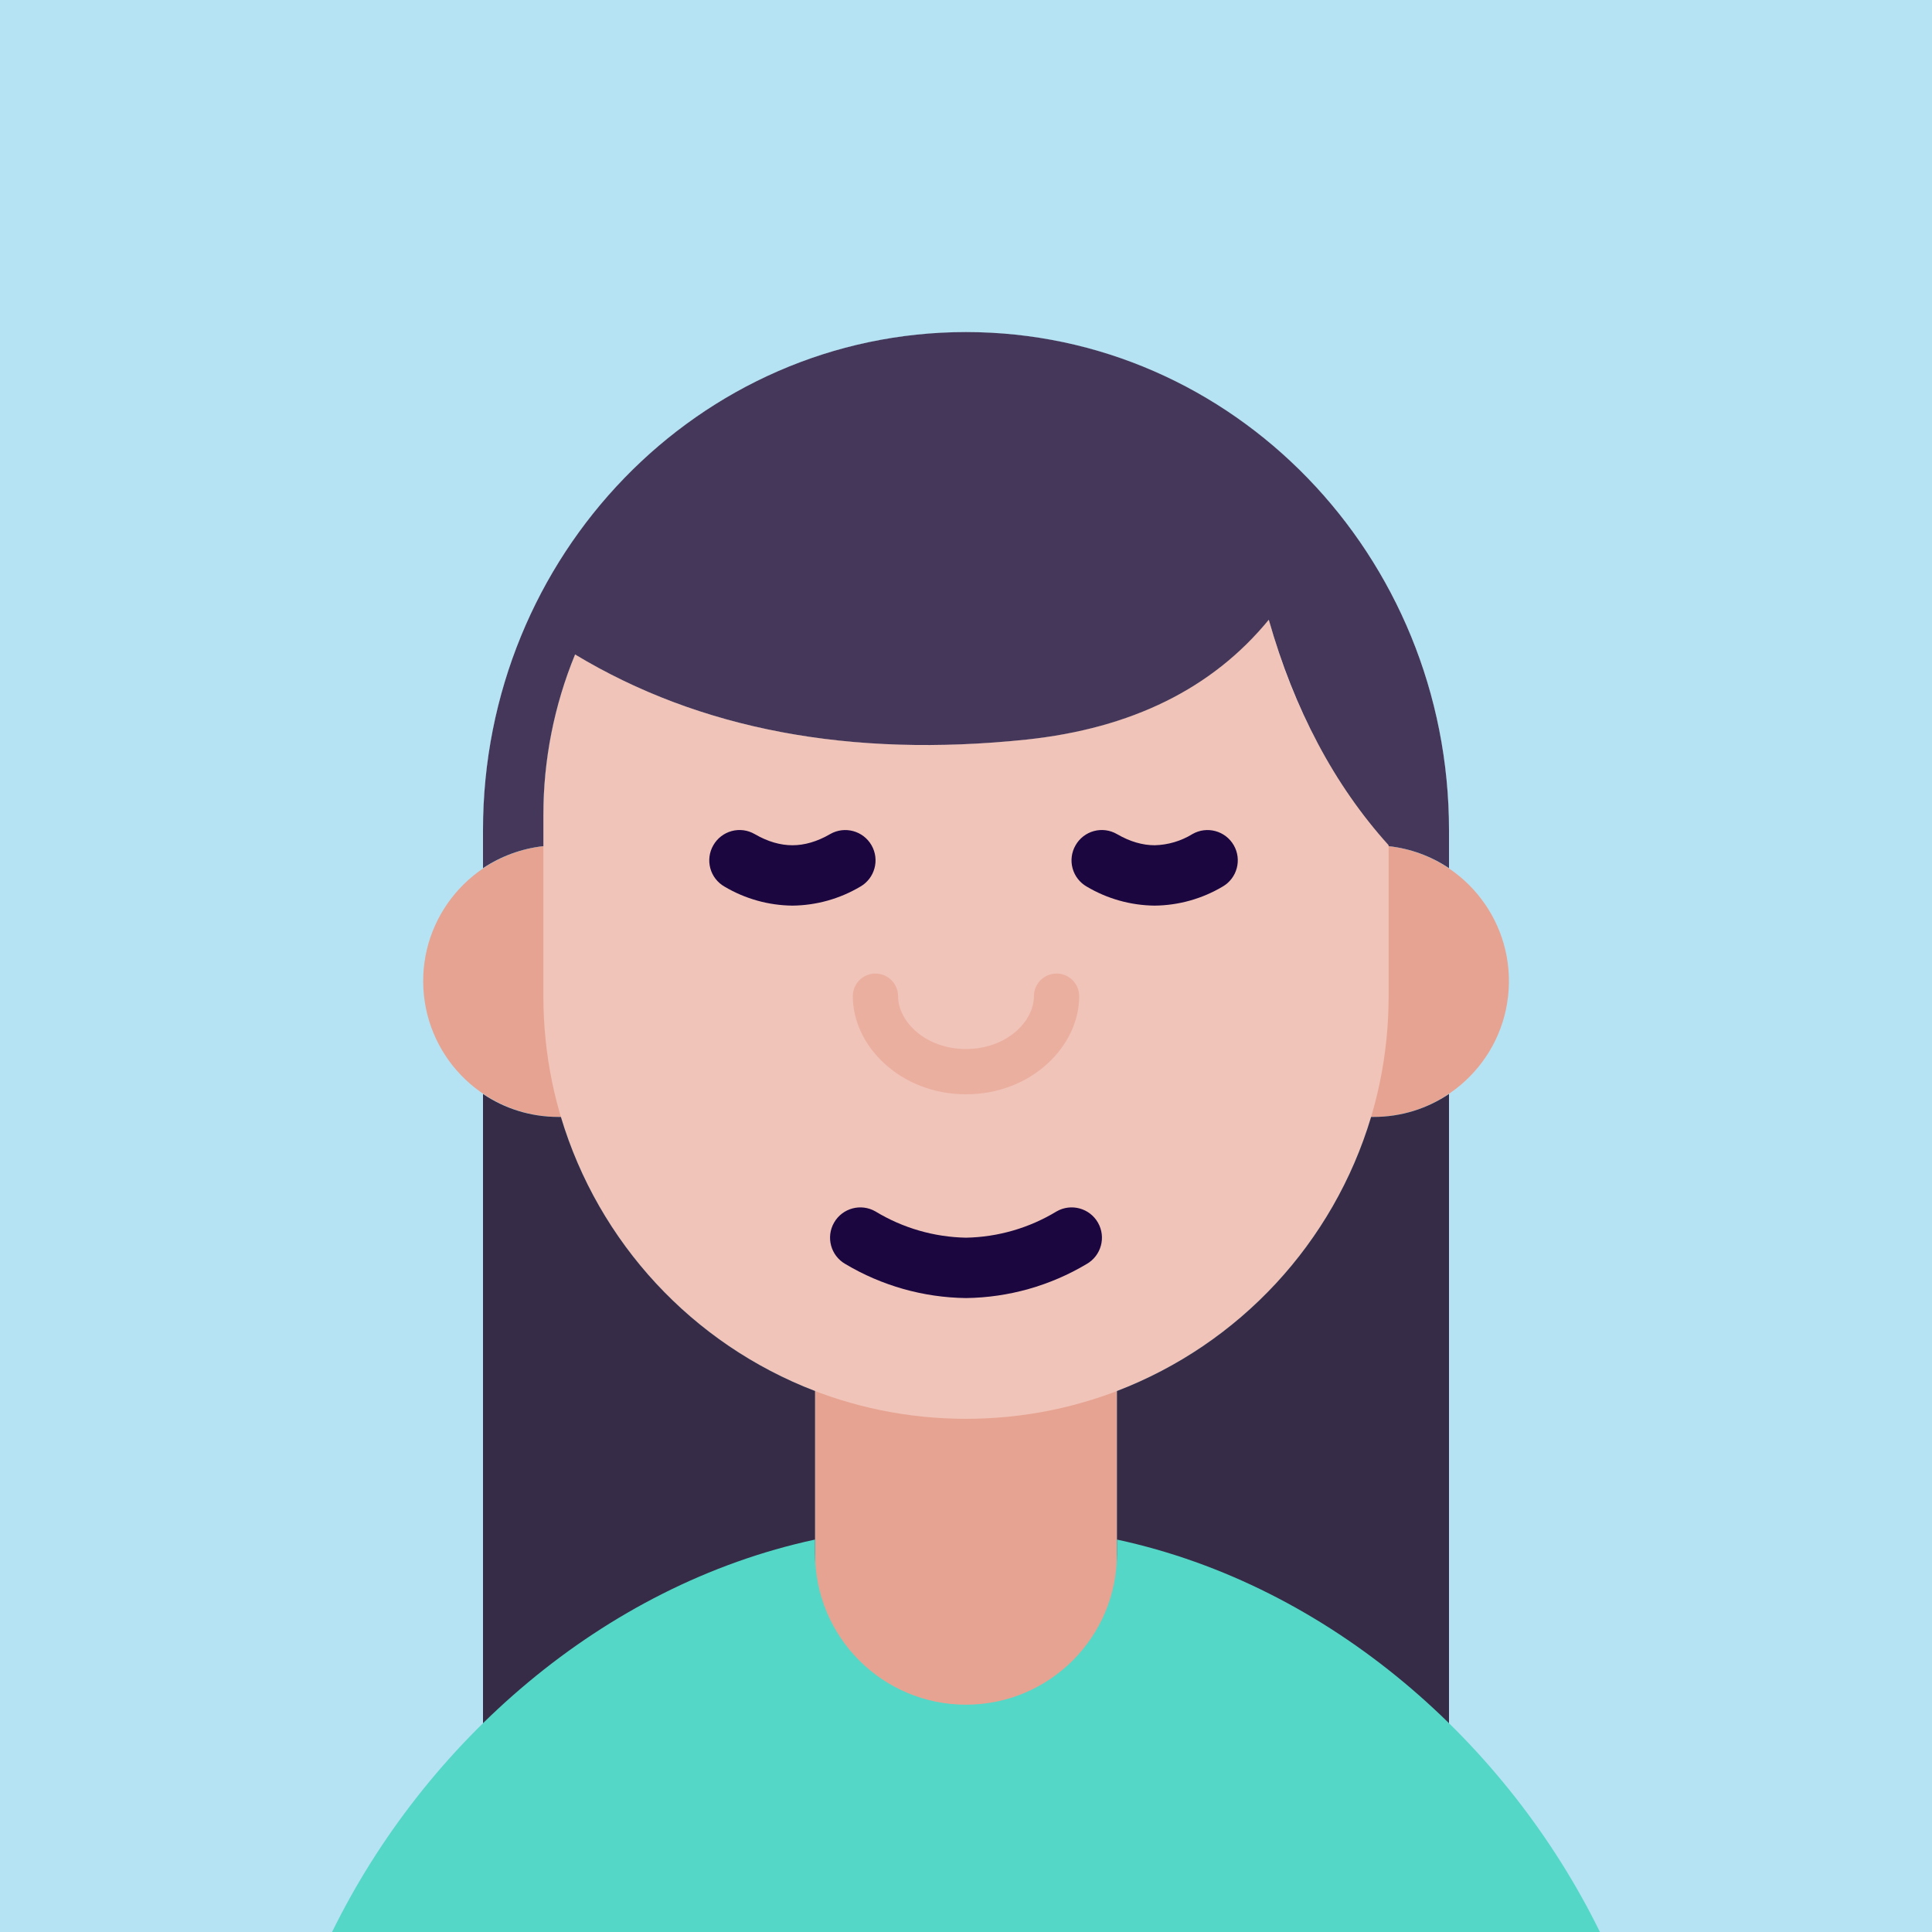
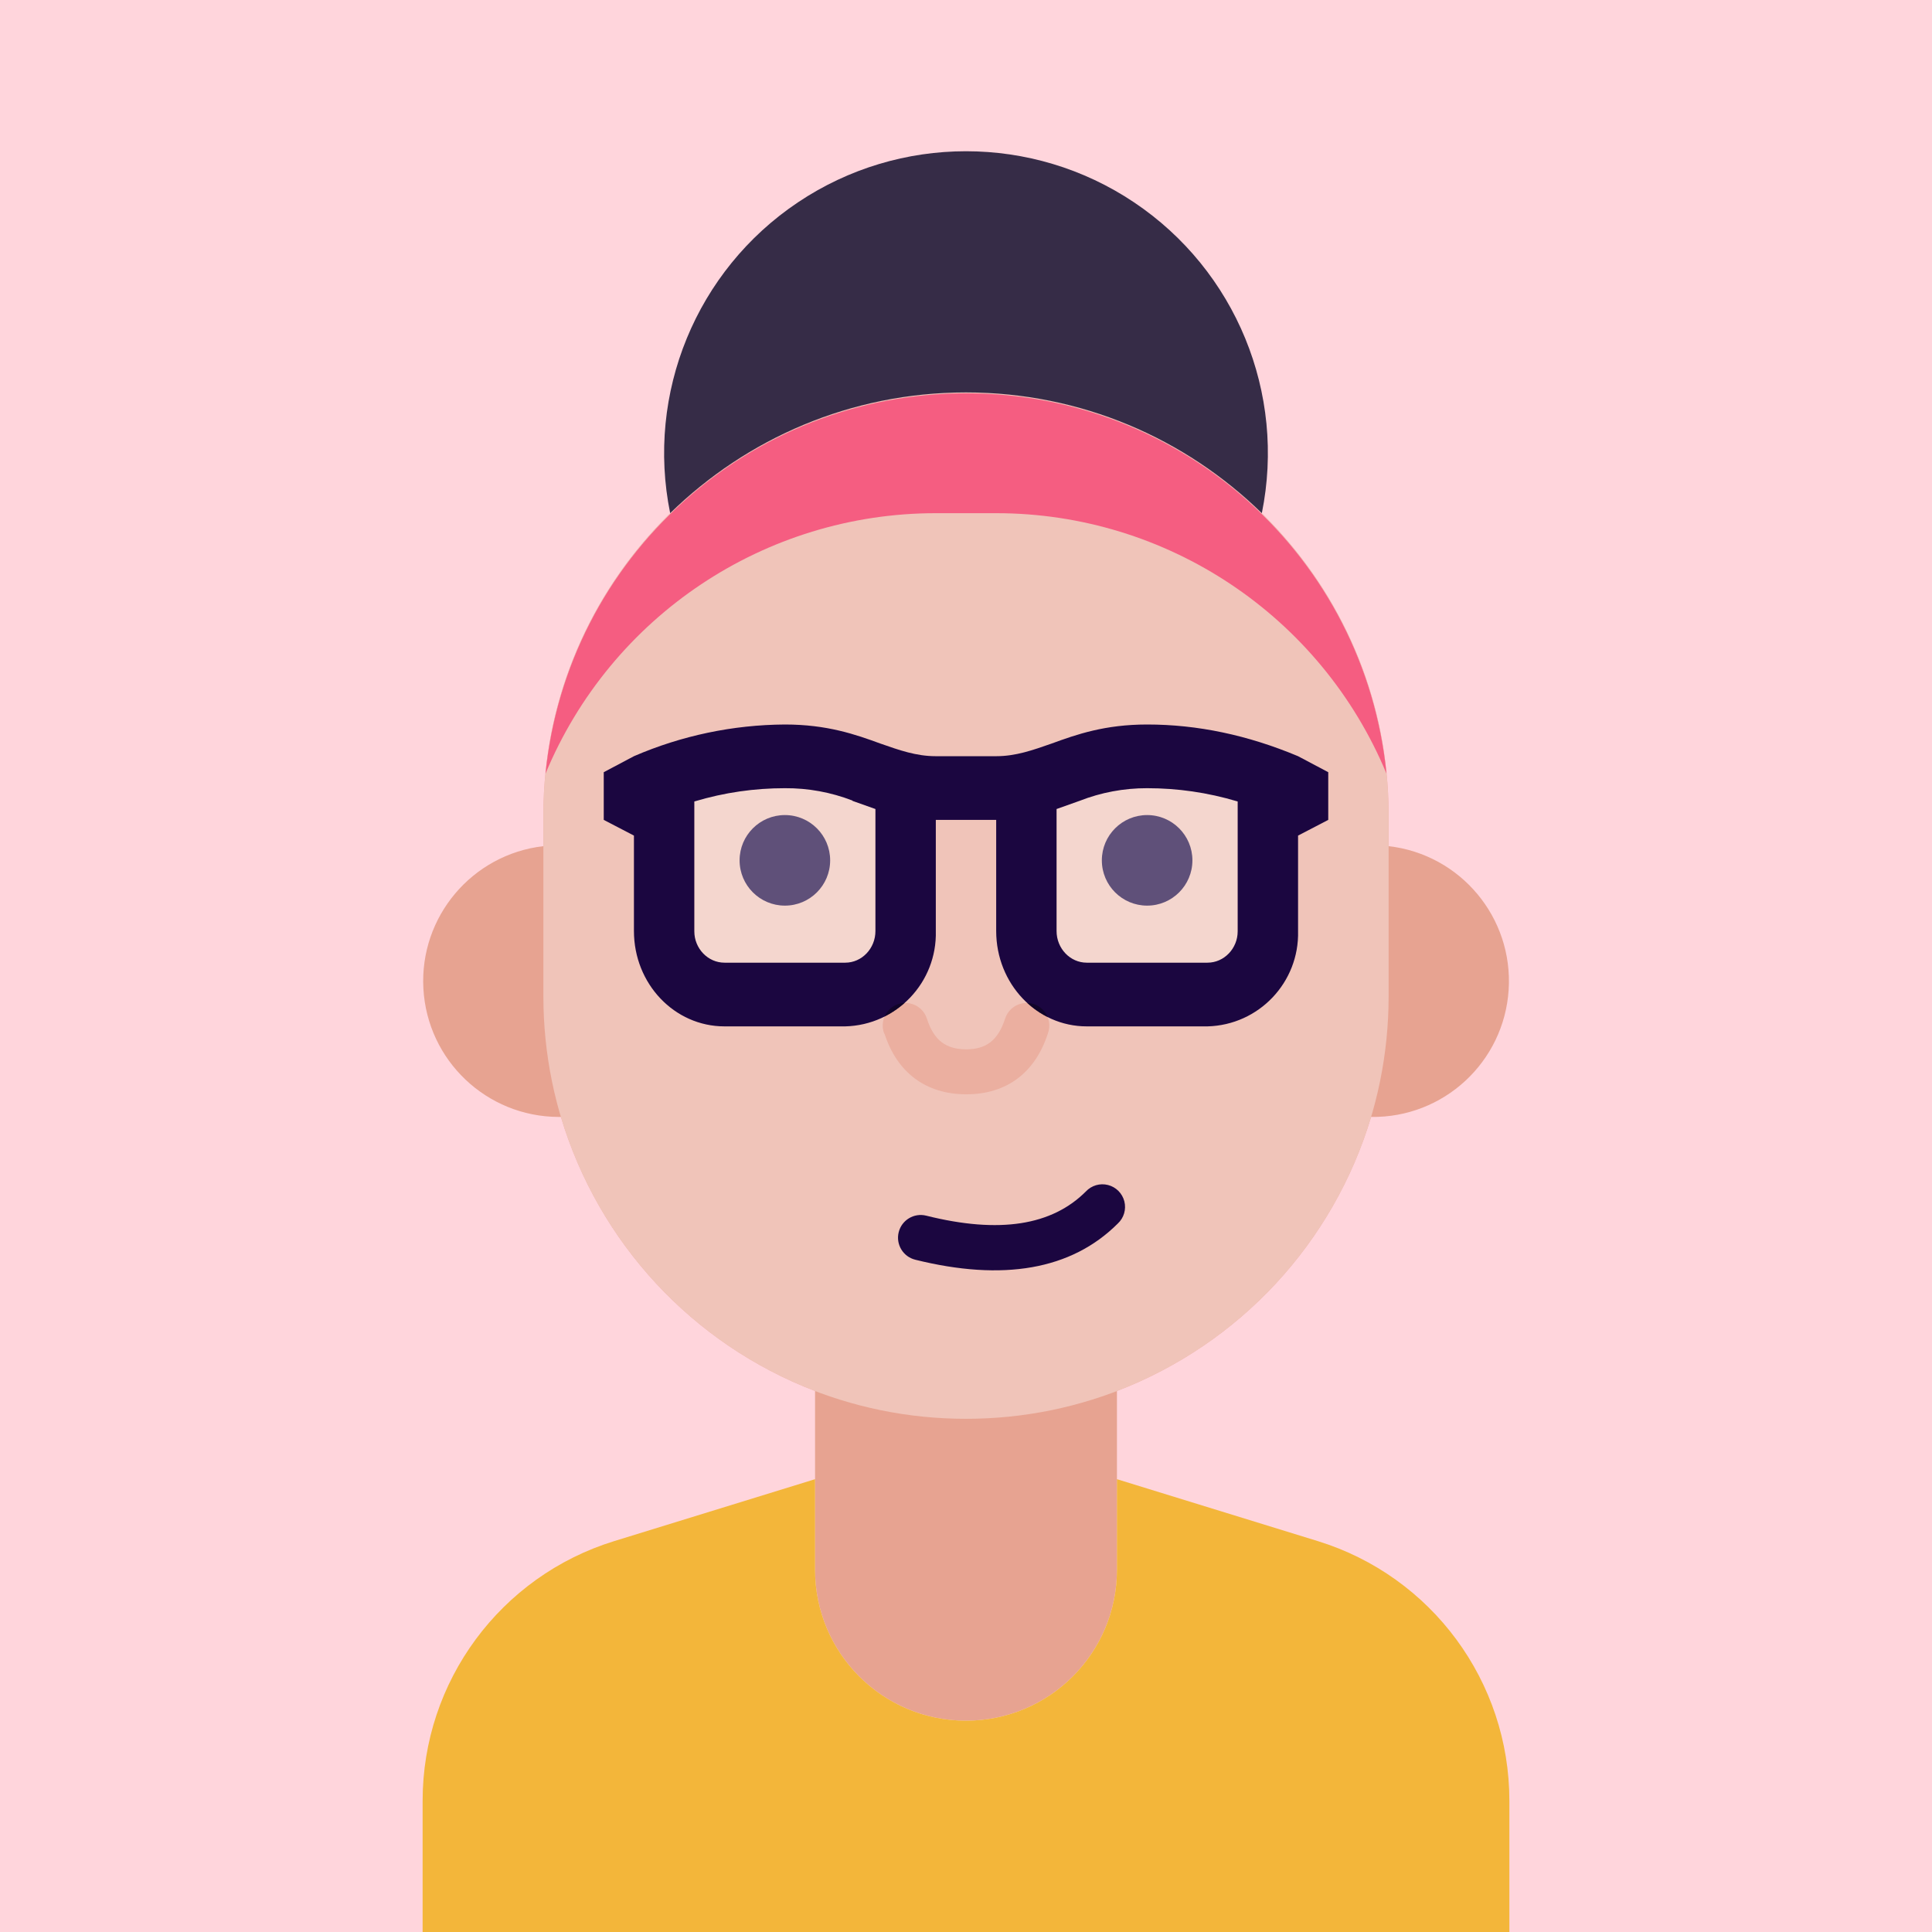
<svg xmlns="http://www.w3.org/2000/svg" viewBox="0 0 64 64" fill="none" shape-rendering="auto">
  <mask id="viewboxMask">
    <rect width="64" height="64" rx="0" ry="0" x="0" y="0" fill="#fff" />
  </mask>
  <g mask="url(#viewboxMask)">
-     <rect fill="#b6e3f4" width="64" height="64" x="0" y="0" />
+     <rect fill="#ffd5dc" width="64" height="64" x="0" y="0" />
    <path d="M37 46.08V52a5 5 0 0 1-10 0v-5.92A14.04 14.04 0 0 1 18.58 37h-.08a4.5 4.5 0 0 1-.5-8.97V27a14 14 0 1 1 28 0v1.03a4.5 4.5 0 0 1-.58 8.97A14.04 14.04 0 0 1 37 46.08Z" fill="#e7a391" />
    <mask id="personas-a" style="mask-type:luminance" maskUnits="userSpaceOnUse" x="14" y="13" width="36" height="44">
      <path d="M37 46.08V52a5 5 0 0 1-10 0v-5.92A14.04 14.04 0 0 1 18.58 37h-.08a4.5 4.5 0 0 1-.5-8.97V27a14 14 0 1 1 28 0v1.03a4.5 4.5 0 0 1-.58 8.97A14.04 14.04 0 0 1 37 46.08Z" fill="#fff" />
    </mask>
    <g mask="url(#personas-a)">
      <path d="M32 13a14 14 0 0 1 14 14v6a14 14 0 1 1-28 0v-6a14 14 0 0 1 14-14Z" fill="#fff" style="mix-blend-mode:overlay" opacity=".36" />
    </g>
    <g transform="translate(20 24)">
-       <path d="M3.63 4A1 1 0 0 0 4 5.37 4.5 4.5 0 0 0 6.25 6a4.5 4.5 0 0 0 2.25-.63 1 1 0 0 0-1-1.74c-.43.25-.85.37-1.25.37S5.43 3.88 5 3.63A1 1 0 0 0 3.63 4ZM15.63 4A1 1 0 0 0 16 5.37a4.5 4.5 0 0 0 2.25.63 4.5 4.5 0 0 0 2.25-.63 1 1 0 0 0-1-1.74 2.5 2.5 0 0 1-1.25.37c-.4 0-.82-.12-1.25-.37a1 1 0 0 0-1.37.37Z" fill="#1B0640" />
+       <path d="M6 6a1.5 1.5 0 1 0 0-3 1.5 1.5 0 0 0 0 3ZM18 6a1.5 1.5 0 1 0 0-3 1.5 1.5 0 0 0 0 3Z" fill="#1B0640" />
+       <path d="M9 2H3v6h6V2ZM21 2h-6v6h6V2Z" opacity=".3" fill="#fff" />
+       <path fill-rule="evenodd" clip-rule="evenodd" d="M11 1.05h2c.65 0 1.21-.2 1.84-.42C15.66.33 16.6 0 18 0c1.67 0 3.33.35 5 1.05l1 .53v1.58l-1 .52v3.16A3.08 3.08 0 0 1 20 10h-4c-1.66 0-3-1.41-3-3.16V3.16h-2v3.68A3.08 3.08 0 0 1 8 10H4c-1.66 0-3-1.41-3-3.16V3.68l-1-.52V1.58l1-.53A12.8 12.8 0 0 1 6 0c1.4 0 2.34.33 3.16.63.63.22 1.19.42 1.84.42ZM8.24 2.52A6.1 6.1 0 0 0 6 2.11c-1 0-2 .14-3 .44v4.3c0 .57.45 1.04 1 1.04h4c.55 0 1-.47 1-1.05V2.8l-.76-.27ZM15 2.8l.76-.27A6.1 6.1 0 0 1 18 2.11c1 0 2 .14 3 .44v4.3c0 .57-.45 1.04-1 1.04h-4c-.55 0-1-.47-1-1.05V2.8Z" fill="#1B0640" />
    </g>
    <g transform="translate(2 2)">
-       <path fill-rule="evenodd" clip-rule="evenodd" d="M44 26c-1.8-2-3.13-4.5-3.97-7.47-1.87 2.28-4.55 3.6-8.03 3.97-5.83.61-10.82-.33-14.95-2.82A13.96 13.96 0 0 0 16 25v1.03c-.73.08-1.42.34-2 .73V25.5C14 16.39 21.16 9 30 9s16 7.39 16 16.5v1.26a4.47 4.47 0 0 0-2-.73V26Zm2 8.24v22.28H35V44.08A14.04 14.04 0 0 0 43.42 35h.08c.93 0 1.78-.28 2.5-.76ZM14 56.57h11.13L25 49.55v-5.47A14.04 14.04 0 0 1 16.58 35h-.08c-.93 0-1.79-.28-2.5-.76v22.33Z" fill="#362c47" />
-       <path d="M40.03 18.53A18.47 18.47 0 0 0 44 26v.03c.73.08 1.42.34 2 .73V25.5C46 16.39 38.84 9 30 9s-16 7.39-16 16.5v1.26c.58-.4 1.27-.65 2-.73V25c0-1.88.37-3.68 1.05-5.32 4.13 2.5 9.12 3.43 14.95 2.82 3.48-.37 6.16-1.7 8.03-3.97Z" fill="#fff" style="mix-blend-mode:overlay" opacity=".26" />
+       <path d="M20.2 15a10 10 0 1 1 19.6 0c-2.53-2.47-5.98-4-9.8-4-3.82 0-7.27 1.53-9.8 4Z" fill="#362c47" />
+       <path d="M43.93 23.63A14 14 0 0 0 31 15h-2a14 14 0 0 0-12.93 8.63 14 14 0 0 1 27.86 0Z" fill="#F55D81" />
    </g>
    <g transform="translate(11 44)">
-       <path d="M16 7v.47a5 5 0 1 0 10 0V7c7.06 1.52 12.93 6.74 16 13H0C3.07 13.74 8.94 8.52 16 7Z" fill="#54d7c7" />
+       <path d="M16 5v3a5 5 0 0 0 10 0V5l6.65 2.05a9 9 0 0 1 6.35 8.6V20H3v-4.35a9 9 0 0 1 6.35-8.6L16 5Z" fill="#f3b63a" />
    </g>
    <g transform="translate(23 36)">
-       <path d="M5 5.87a1 1 0 1 1 1-1.74A6 6 0 0 0 9 5a6 6 0 0 0 3-.87 1 1 0 1 1 1 1.74A8 8 0 0 1 9 7a8 8 0 0 1-4-1.13Z" fill="#1B0640" />
+       <path d="M7.32 5.73a.75.75 0 0 1 .36-1.46c2.44.61 4.17.32 5.29-.8a.75.75 0 1 1 1.06 1.06c-1.54 1.54-3.81 1.92-6.71 1.2Z" fill="#1B0640" />
    </g>
    <g transform="translate(24 28)">
-       <path d="M4.25 5a.75.75 0 0 1 1.5 0c0 .84.91 1.75 2.25 1.75 1.34 0 2.25-.91 2.25-1.75a.75.75 0 0 1 1.5 0c0 1.66-1.59 3.25-3.75 3.25S4.25 6.66 4.25 5Z" fill="#000" style="mix-blend-mode:overlay" opacity=".36" />
+       <path d="M5.29 6.24a.75.75 0 1 1 1.42-.48c.23.7.62 1 1.3 1 .66 0 1.05-.3 1.28-1a.75.75 0 1 1 1.42.48c-.42 1.3-1.37 2.01-2.7 2.01S5.72 7.54 5.3 6.24Z" fill="#000" style="mix-blend-mode:overlay" opacity=".36" />
    </g>
    <g transform="translate(14 26)" />
  </g>
</svg>
